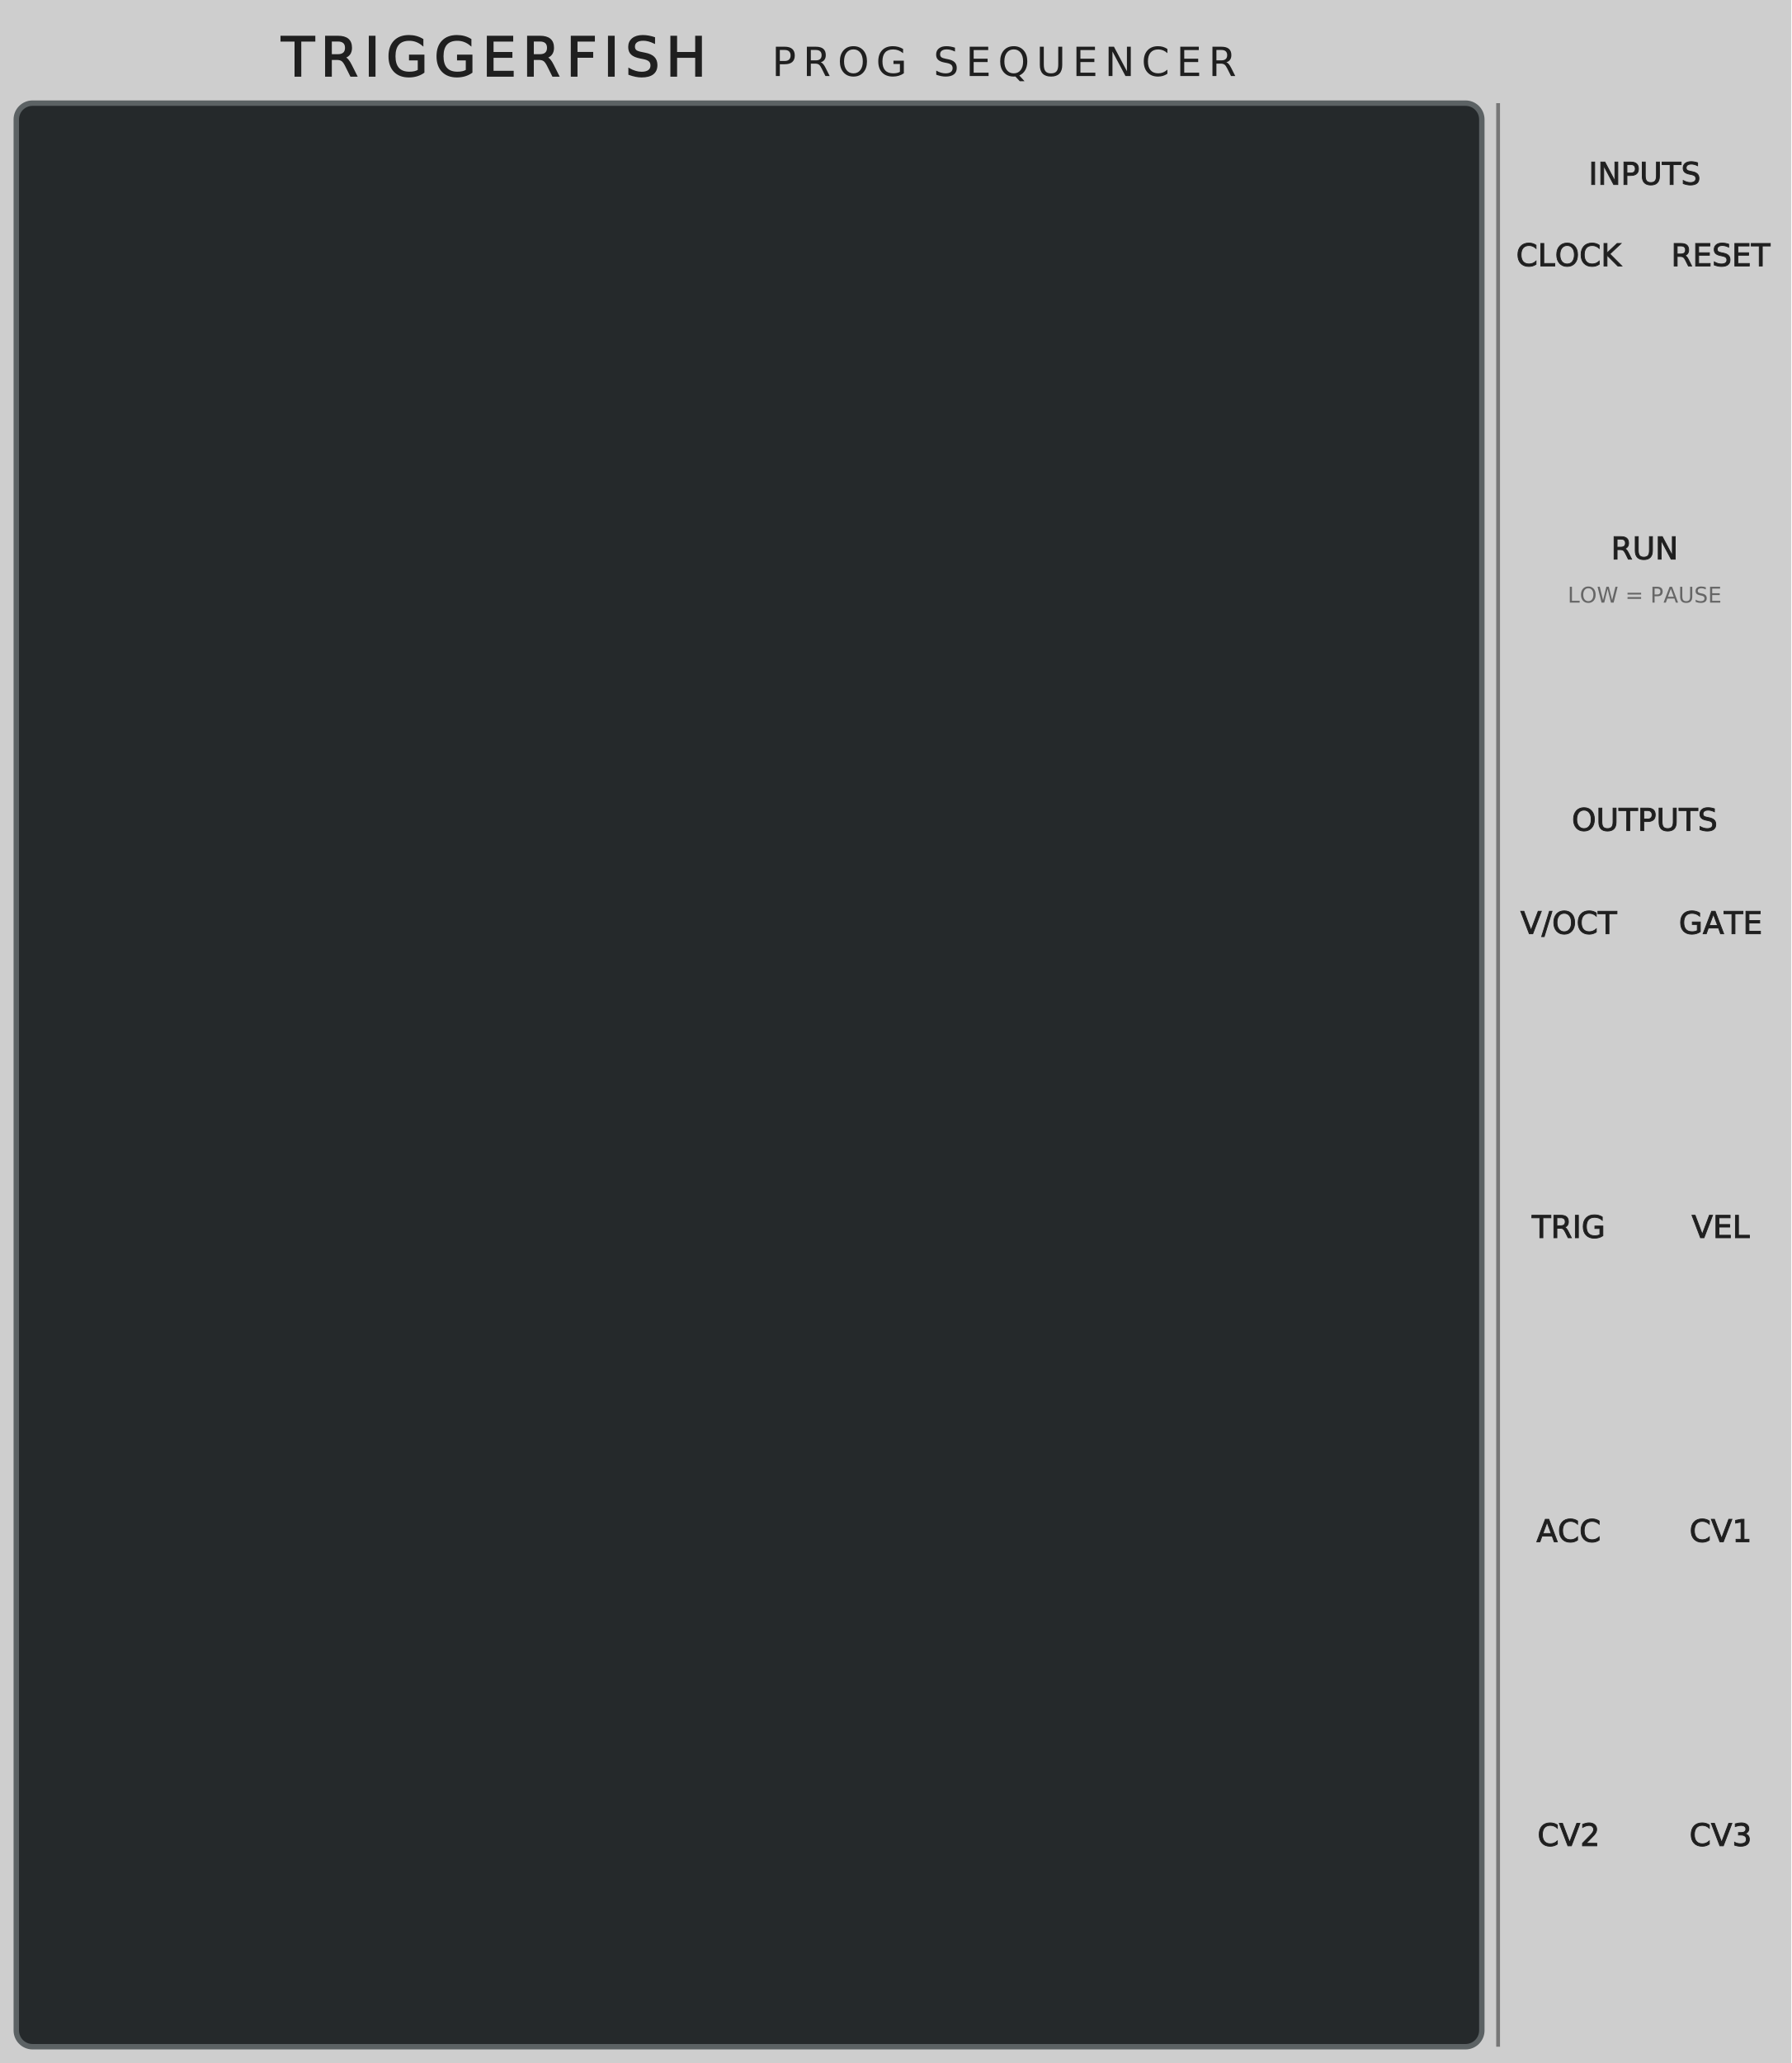
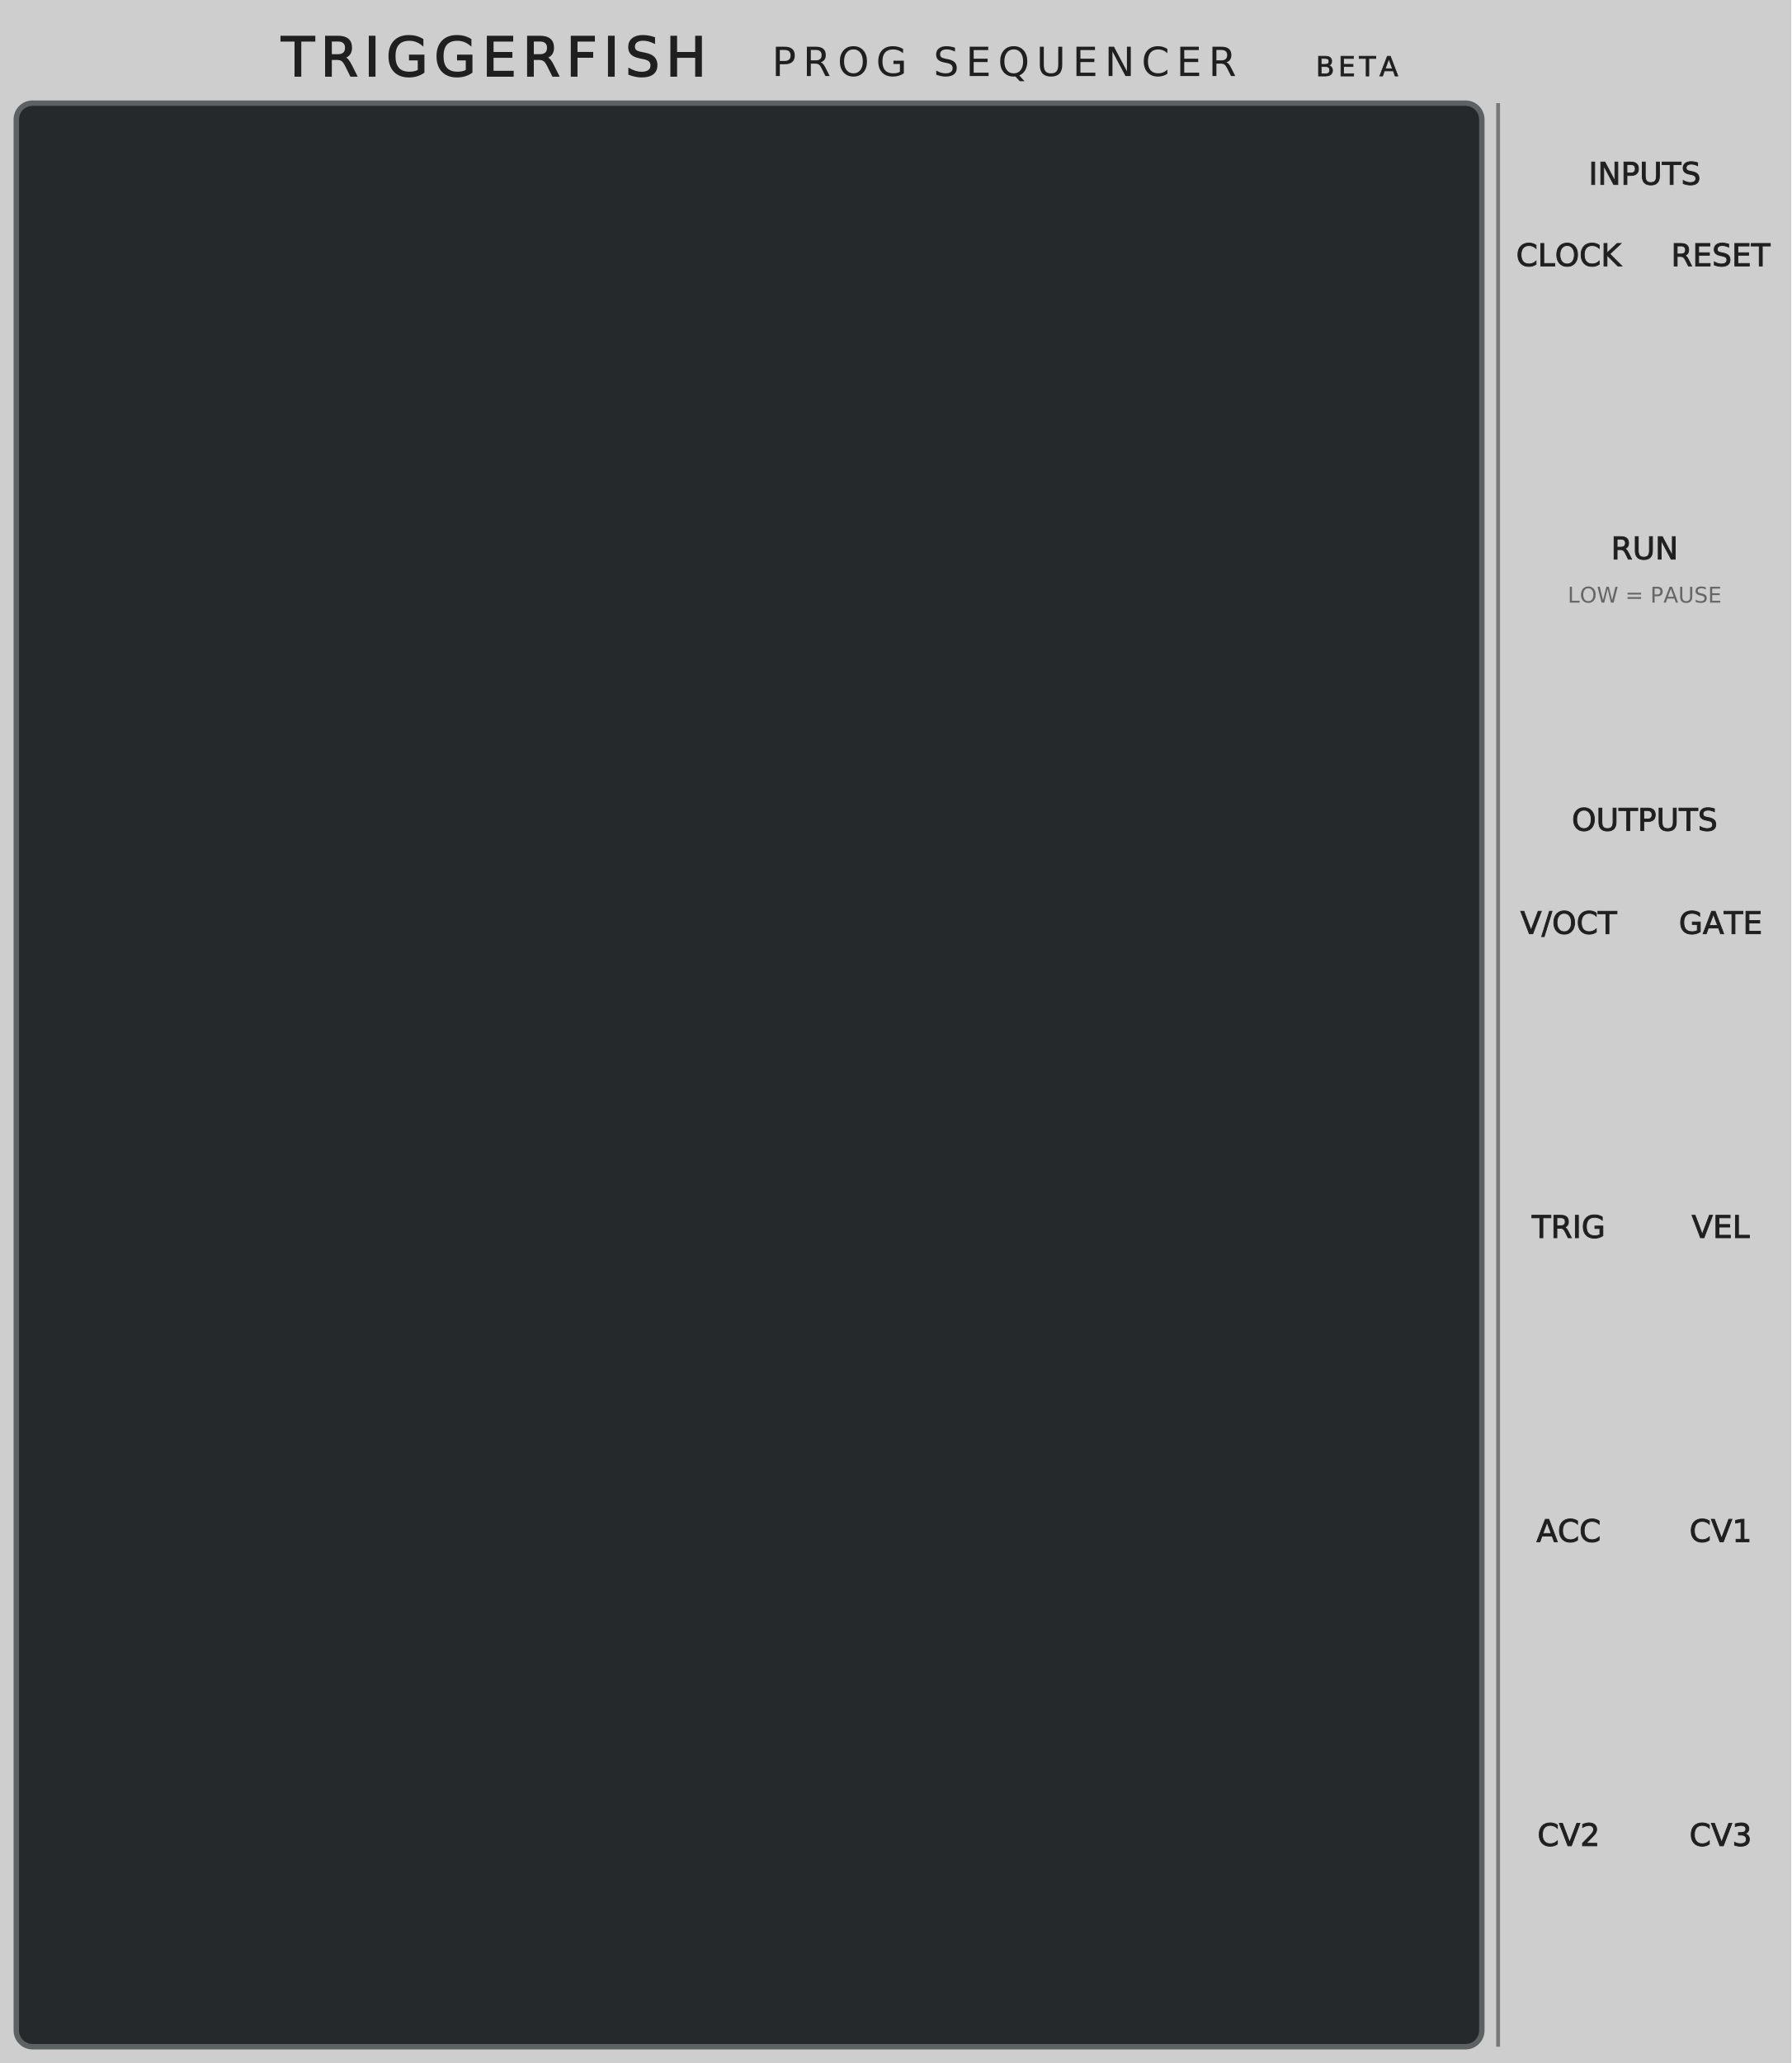
<svg xmlns="http://www.w3.org/2000/svg" width="330" height="380" viewBox="0 0 330 380">
  <rect width="330" height="380" fill="#cecece" />
  <rect x="3" y="19" width="270" height="358" rx="3" fill="#25292b" stroke="#5c6264" />
  <path d="M276 19v358" fill="none" stroke="#777" stroke-width="0.7" />
  <g font-family="DejaVu Sans, sans-serif" text-anchor="middle" fill="#1f1f1f">
    <path d="M51.801 6.71H57.968V7.54H55.38V14.0H54.389V7.54H51.801Z M63.477 10.582Q63.795 10.689 64.095 11.041Q64.395 11.393 64.698 12.008L65.699 14.0H64.64L63.707 12.13Q63.346 11.397 63.006 11.158Q62.667 10.919 62.081 10.919H61.007V14.0H60.02V6.71H62.247Q63.497 6.71 64.112 7.232Q64.727 7.755 64.727 8.81Q64.727 9.498 64.408 9.952Q64.088 10.406 63.477 10.582ZM61.007 7.521V10.108H62.247Q62.96 10.108 63.324 9.779Q63.687 9.449 63.687 8.81Q63.687 8.17 63.324 7.845Q62.96 7.521 62.247 7.521Z M68.069 6.71H69.055V14.0H68.069Z M77.089 12.96V11.002H75.477V10.191H78.065V13.321Q77.494 13.727 76.805 13.934Q76.117 14.142 75.336 14.142Q73.627 14.142 72.662 13.143Q71.698 12.145 71.698 10.362Q71.698 8.575 72.662 7.577Q73.627 6.578 75.336 6.578Q76.049 6.578 76.691 6.754Q77.333 6.93 77.875 7.271V8.321Q77.328 7.857 76.713 7.623Q76.097 7.389 75.419 7.389Q74.081 7.389 73.409 8.136Q72.738 8.883 72.738 10.362Q72.738 11.837 73.409 12.584Q74.081 13.331 75.419 13.331Q75.941 13.331 76.351 13.241Q76.761 13.15 77.089 12.96Z M85.938 12.96V11.002H84.326V10.191H86.914V13.321Q86.343 13.727 85.654 13.934Q84.966 14.142 84.185 14.142Q82.476 14.142 81.511 13.143Q80.547 12.145 80.547 10.362Q80.547 8.575 81.511 7.577Q82.476 6.578 84.185 6.578Q84.898 6.578 85.54 6.754Q86.182 6.93 86.724 7.271V8.321Q86.177 7.857 85.562 7.623Q84.946 7.389 84.268 7.389Q82.93 7.389 82.258 8.136Q81.587 8.883 81.587 10.362Q81.587 11.837 82.258 12.584Q82.93 13.331 84.268 13.331Q84.79 13.331 85.2 13.241Q85.61 13.15 85.938 12.96Z M89.816 6.71H94.425V7.54H90.802V9.698H94.274V10.528H90.802V13.17H94.513V14.0H89.816Z M100.691 10.582Q101.009 10.689 101.309 11.041Q101.609 11.393 101.912 12.008L102.913 14.0H101.853L100.921 12.13Q100.559 11.397 100.22 11.158Q99.881 10.919 99.295 10.919H98.221V14.0H97.234V6.71H99.461Q100.711 6.71 101.326 7.232Q101.941 7.755 101.941 8.81Q101.941 9.498 101.621 9.952Q101.302 10.406 100.691 10.582ZM98.221 7.521V10.108H99.461Q100.174 10.108 100.537 9.779Q100.901 9.449 100.901 8.81Q100.901 8.17 100.537 7.845Q100.174 7.521 99.461 7.521Z M105.283 6.71H109.472V7.54H106.269V9.688H109.159V10.519H106.269V14.0H105.283Z M112.134 6.71H113.121V14.0H112.134Z M120.554 6.949V7.911Q119.992 7.643 119.494 7.511Q118.996 7.379 118.532 7.379Q117.727 7.379 117.29 7.691Q116.853 8.004 116.853 8.58Q116.853 9.063 117.143 9.31Q117.434 9.557 118.244 9.708L118.84 9.83Q119.943 10.04 120.468 10.57Q120.993 11.1 120.993 11.988Q120.993 13.048 120.283 13.595Q119.572 14.142 118.2 14.142Q117.683 14.142 117.099 14.024Q116.516 13.907 115.891 13.678V12.662Q116.491 12.999 117.067 13.17Q117.644 13.341 118.2 13.341Q119.045 13.341 119.504 13.009Q119.963 12.677 119.963 12.062Q119.963 11.524 119.633 11.222Q119.304 10.919 118.552 10.768L117.951 10.65Q116.848 10.431 116.355 9.962Q115.861 9.493 115.861 8.658Q115.861 7.691 116.543 7.135Q117.224 6.578 118.42 6.578Q118.933 6.578 119.465 6.671Q119.997 6.764 120.554 6.949Z M123.631 6.71H124.618V9.698H128.202V6.71H129.188V14.0H128.202V10.528H124.618V14.0H123.631Z" fill="#1f1f1f" stroke="#1f1f1f" stroke-width="0.25" />
    <path d="M143.669 9.205V11.232H144.587Q145.096 11.232 145.374 10.968Q145.653 10.705 145.653 10.217Q145.653 9.733 145.374 9.469Q145.096 9.205 144.587 9.205ZM142.939 8.605H144.587Q145.494 8.605 145.958 9.015Q146.422 9.426 146.422 10.217Q146.422 11.015 145.958 11.424Q145.494 11.832 144.587 11.832H143.669V14.0H142.939Z M151.21 11.471Q151.445 11.55 151.667 11.81Q151.889 12.071 152.113 12.526L152.854 14.0H152.07L151.379 12.616Q151.112 12.074 150.861 11.897Q150.61 11.72 150.176 11.72H149.381V14.0H148.651V8.605H150.299Q151.224 8.605 151.679 8.992Q152.135 9.379 152.135 10.159Q152.135 10.669 151.898 11.005Q151.661 11.341 151.21 11.471ZM149.381 9.205V11.12H150.299Q150.827 11.12 151.096 10.876Q151.365 10.632 151.365 10.159Q151.365 9.686 151.096 9.445Q150.827 9.205 150.299 9.205Z M157.233 9.1Q156.438 9.1 155.97 9.693Q155.502 10.286 155.502 11.308Q155.502 12.327 155.97 12.92Q156.438 13.512 157.233 13.512Q158.028 13.512 158.492 12.92Q158.956 12.327 158.956 11.308Q158.956 10.286 158.492 9.693Q158.028 9.1 157.233 9.1ZM157.233 8.508Q158.367 8.508 159.047 9.268Q159.726 10.029 159.726 11.308Q159.726 12.584 159.047 13.344Q158.367 14.105 157.233 14.105Q156.095 14.105 155.414 13.346Q154.732 12.587 154.732 11.308Q154.732 10.029 155.414 9.268Q156.095 8.508 157.233 8.508Z M165.796 13.23V11.781H164.604V11.182H166.519V13.498Q166.096 13.798 165.587 13.951Q165.077 14.105 164.499 14.105Q163.234 14.105 162.521 13.366Q161.807 12.627 161.807 11.308Q161.807 9.986 162.521 9.247Q163.234 8.508 164.499 8.508Q165.026 8.508 165.502 8.638Q165.977 8.768 166.378 9.021V9.798Q165.973 9.454 165.518 9.281Q165.063 9.108 164.56 9.108Q163.57 9.108 163.073 9.66Q162.577 10.213 162.577 11.308Q162.577 12.399 163.073 12.952Q163.57 13.505 164.56 13.505Q164.947 13.505 165.25 13.438Q165.554 13.371 165.796 13.23Z M175.938 8.782V9.494Q175.523 9.296 175.154 9.198Q174.786 9.1 174.442 9.1Q173.846 9.1 173.523 9.332Q173.199 9.563 173.199 9.989Q173.199 10.347 173.414 10.529Q173.629 10.712 174.229 10.824L174.67 10.914Q175.487 11.07 175.875 11.462Q176.263 11.854 176.263 12.511Q176.263 13.295 175.738 13.7Q175.212 14.105 174.197 14.105Q173.814 14.105 173.382 14.018Q172.95 13.931 172.488 13.762V13.01Q172.932 13.259 173.358 13.386Q173.785 13.512 174.197 13.512Q174.822 13.512 175.161 13.267Q175.501 13.021 175.501 12.566Q175.501 12.168 175.257 11.944Q175.013 11.72 174.457 11.608L174.012 11.521Q173.196 11.359 172.831 11.012Q172.466 10.665 172.466 10.047Q172.466 9.332 172.97 8.92Q173.474 8.508 174.359 8.508Q174.739 8.508 175.132 8.576Q175.526 8.645 175.938 8.782Z M178.652 8.605H182.062V9.22H179.381V10.817H181.95V11.431H179.381V13.386H182.128V14.0H178.652Z M186.767 9.1Q185.972 9.1 185.504 9.693Q185.036 10.286 185.036 11.308Q185.036 12.327 185.504 12.92Q185.972 13.512 186.767 13.512Q187.562 13.512 188.026 12.92Q188.49 12.327 188.49 11.308Q188.49 10.286 188.026 9.693Q187.562 9.1 186.767 9.1ZM187.789 13.902 188.75 14.954H187.869L187.07 14.09Q186.951 14.098 186.888 14.101Q186.825 14.105 186.767 14.105Q185.629 14.105 184.948 13.344Q184.266 12.584 184.266 11.308Q184.266 10.029 184.948 9.268Q185.629 8.508 186.767 8.508Q187.901 8.508 188.581 9.268Q189.26 10.029 189.26 11.308Q189.26 12.248 188.882 12.916Q188.505 13.584 187.789 13.902Z M191.569 8.605H192.302V11.883Q192.302 12.75 192.617 13.131Q192.931 13.512 193.635 13.512Q194.336 13.512 194.651 13.131Q194.965 12.75 194.965 11.883V8.605H195.699V11.973Q195.699 13.028 195.177 13.566Q194.654 14.105 193.635 14.105Q192.613 14.105 192.091 13.566Q191.569 13.028 191.569 11.973Z M198.318 8.605H201.729V9.22H199.048V10.817H201.617V11.431H199.048V13.386H201.794V14.0H198.318Z M204.244 8.605H205.226L207.618 13.118V8.605H208.327V14.0H207.344L204.952 9.487V14.0H204.244Z M215.069 9.021V9.791Q214.7 9.447 214.283 9.277Q213.866 9.108 213.396 9.108Q212.471 9.108 211.979 9.673Q211.488 10.239 211.488 11.308Q211.488 12.374 211.979 12.94Q212.471 13.505 213.396 13.505Q213.866 13.505 214.283 13.335Q214.7 13.165 215.069 12.822V13.584Q214.686 13.845 214.258 13.975Q213.829 14.105 213.353 14.105Q212.128 14.105 211.423 13.355Q210.718 12.605 210.718 11.308Q210.718 10.007 211.423 9.258Q212.128 8.508 213.353 8.508Q213.837 8.508 214.265 8.636Q214.693 8.764 215.069 9.021Z M217.446 8.605H220.857V9.22H218.176V10.817H220.745V11.431H218.176V13.386H220.922V14.0H217.446Z M225.93 11.471Q226.165 11.55 226.387 11.81Q226.609 12.071 226.833 12.526L227.574 14.0H226.79L226.1 12.616Q225.832 12.074 225.581 11.897Q225.33 11.72 224.897 11.72H224.102V14.0H223.372V8.605H225.019Q225.944 8.605 226.4 8.992Q226.855 9.379 226.855 10.159Q226.855 10.669 226.618 11.005Q226.382 11.341 225.93 11.471ZM224.102 9.205V11.12H225.019Q225.547 11.12 225.816 10.876Q226.085 10.632 226.085 10.159Q226.085 9.686 225.816 9.445Q225.547 9.205 225.019 9.205Z" fill="#1f1f1f" />
+     <path d="M243.402 12.259V13.595H244.193Q244.591 13.595 244.783 13.43Q244.974 13.265 244.974 12.926Q244.974 12.584 244.783 12.422Q244.591 12.259 244.193 12.259ZM243.402 10.76V11.859H244.132Q244.493 11.859 244.67 11.723Q244.847 11.588 244.847 11.31Q244.847 11.034 244.67 10.897Q244.493 10.76 244.132 10.76ZM242.909 10.355H244.169Q244.732 10.355 245.038 10.589Q245.343 10.824 245.343 11.256Q245.343 11.59 245.187 11.788Q245.03 11.986 244.728 12.035Q245.091 12.113 245.293 12.361Q245.494 12.608 245.494 12.979Q245.494 13.468 245.162 13.734Q244.83 14.0 244.217 14.0H242.909Z M247.039 10.355H249.344V10.77H247.532V11.849H249.268V12.264H247.532V13.585H249.388V14.0H247.039Z M250.393 10.355H253.476V10.77H252.182V14.0H251.687V10.77H250.393Z M255.871 10.841 255.202 12.655H256.542ZM255.592 10.355H256.151L257.54 14.0H257.028L256.696 13.065H255.053L254.721 14.0H254.201Z" fill="#1f1f1f" stroke="#1f1f1f" stroke-width="0.125" />
    <g font-size="5.7" font-weight="bold">
      <path d="M293.232 29.845H293.795V34.0H293.232Z M294.913 29.845H295.67L297.513 33.321V29.845H298.058V34.0H297.301L295.459 30.524V34.0H294.913Z M299.739 30.307V31.868H300.446Q300.839 31.868 301.053 31.665Q301.267 31.462 301.267 31.086Q301.267 30.713 301.053 30.51Q300.839 30.307 300.446 30.307ZM299.177 29.845H300.446Q301.145 29.845 301.503 30.161Q301.86 30.476 301.86 31.086Q301.86 31.701 301.503 32.016Q301.145 32.33 300.446 32.33H299.739V34.0H299.177Z M302.551 29.845H303.116V32.369Q303.116 33.037 303.358 33.331Q303.6 33.624 304.143 33.624Q304.682 33.624 304.925 33.331Q305.167 33.037 305.167 32.369V29.845H305.732V32.439Q305.732 33.251 305.33 33.666Q304.927 34.081 304.143 34.081Q303.355 34.081 302.953 33.666Q302.551 33.251 302.551 32.439Z M306.21 29.845H309.726V30.318H308.251V34.0H307.686V30.318H306.21Z M312.759 29.981V30.529Q312.439 30.376 312.155 30.301Q311.871 30.226 311.607 30.226Q311.148 30.226 310.899 30.404Q310.65 30.582 310.65 30.911Q310.65 31.186 310.815 31.327Q310.981 31.467 311.443 31.554L311.782 31.623Q312.411 31.743 312.711 32.045Q313.01 32.347 313.01 32.853Q313.01 33.457 312.605 33.769Q312.2 34.081 311.418 34.081Q311.123 34.081 310.79 34.014Q310.458 33.947 310.101 33.816V33.237Q310.444 33.429 310.772 33.527Q311.101 33.624 311.418 33.624Q311.899 33.624 312.161 33.435Q312.423 33.246 312.423 32.895Q312.423 32.589 312.235 32.416Q312.047 32.244 311.618 32.158L311.276 32.091Q310.647 31.965 310.366 31.698Q310.085 31.431 310.085 30.955Q310.085 30.404 310.473 30.087Q310.861 29.77 311.543 29.77Q311.835 29.77 312.139 29.822Q312.442 29.875 312.759 29.981Z" fill="#1f1f1f" stroke="#1f1f1f" stroke-width="0.143" />
      <path d="M282.991 45.165V45.758Q282.707 45.493 282.386 45.362Q282.064 45.232 281.702 45.232Q280.99 45.232 280.611 45.667Q280.233 46.103 280.233 46.927Q280.233 47.748 280.611 48.183Q280.99 48.619 281.702 48.619Q282.064 48.619 282.386 48.488Q282.707 48.357 282.991 48.093V48.68Q282.696 48.88 282.366 48.981Q282.036 49.081 281.669 49.081Q280.726 49.081 280.183 48.503Q279.64 47.926 279.64 46.927Q279.64 45.925 280.183 45.347Q280.726 44.77 281.669 44.77Q282.042 44.77 282.372 44.868Q282.702 44.967 282.991 45.165Z M283.859 44.845H284.422V48.527H286.445V49.0H283.859Z M288.722 45.226Q288.109 45.226 287.749 45.682Q287.389 46.139 287.389 46.927Q287.389 47.711 287.749 48.168Q288.109 48.624 288.722 48.624Q289.334 48.624 289.692 48.168Q290.049 47.711 290.049 46.927Q290.049 46.139 289.692 45.682Q289.334 45.226 288.722 45.226ZM288.722 44.77Q289.596 44.77 290.119 45.355Q290.642 45.941 290.642 46.927Q290.642 47.909 290.119 48.495Q289.596 49.081 288.722 49.081Q287.845 49.081 287.32 48.496Q286.796 47.912 286.796 46.927Q286.796 45.941 287.32 45.355Q287.845 44.77 288.722 44.77Z M294.633 45.165V45.758Q294.349 45.493 294.028 45.362Q293.706 45.232 293.345 45.232Q292.632 45.232 292.254 45.667Q291.875 46.103 291.875 46.927Q291.875 47.748 292.254 48.183Q292.632 48.619 293.345 48.619Q293.706 48.619 294.028 48.488Q294.349 48.357 294.633 48.093V48.68Q294.338 48.88 294.008 48.981Q293.679 49.081 293.311 49.081Q292.368 49.081 291.825 48.503Q291.282 47.926 291.282 46.927Q291.282 45.925 291.825 45.347Q292.368 44.77 293.311 44.77Q293.684 44.77 294.014 44.868Q294.344 44.967 294.633 45.165Z M295.502 44.845H296.064V46.601L297.929 44.845H298.652L296.59 46.782L298.8 49.0H298.059L296.064 46.999V49.0H295.502Z" fill="#1f1f1f" stroke="#1f1f1f" stroke-width="0.143" />
      <path d="M310.398 47.052Q310.579 47.113 310.75 47.313Q310.921 47.514 311.094 47.864L311.665 49.0H311.061L310.529 47.934Q310.323 47.517 310.13 47.38Q309.936 47.244 309.602 47.244H308.99V49.0H308.428V44.845H309.697Q310.409 44.845 310.76 45.142Q311.111 45.44 311.111 46.041Q311.111 46.434 310.928 46.693Q310.746 46.952 310.398 47.052ZM308.99 45.307V46.782H309.697Q310.103 46.782 310.311 46.594Q310.518 46.406 310.518 46.041Q310.518 45.677 310.311 45.492Q310.103 45.307 309.697 45.307Z M312.388 44.845H315.016V45.318H312.95V46.548H314.929V47.021H312.95V48.527H315.066V49.0H312.388Z M318.481 44.981V45.529Q318.161 45.376 317.877 45.301Q317.593 45.226 317.328 45.226Q316.869 45.226 316.62 45.404Q316.371 45.582 316.371 45.911Q316.371 46.186 316.537 46.327Q316.702 46.467 317.164 46.554L317.504 46.623Q318.133 46.743 318.432 47.045Q318.731 47.347 318.731 47.853Q318.731 48.457 318.326 48.769Q317.921 49.081 317.139 49.081Q316.844 49.081 316.512 49.014Q316.179 48.947 315.823 48.816V48.237Q316.165 48.429 316.493 48.527Q316.822 48.624 317.139 48.624Q317.621 48.624 317.882 48.435Q318.144 48.246 318.144 47.895Q318.144 47.589 317.956 47.416Q317.768 47.244 317.34 47.158L316.997 47.091Q316.368 46.965 316.087 46.698Q315.806 46.431 315.806 45.955Q315.806 45.404 316.194 45.087Q316.583 44.77 317.264 44.77Q317.557 44.77 317.86 44.822Q318.163 44.875 318.481 44.981Z M319.608 44.845H322.235V45.318H320.17V46.548H322.149V47.021H320.17V48.527H322.285V49.0H319.608Z M322.633 44.845H326.148V45.318H324.673V49.0H324.108V45.318H322.633Z" fill="#1f1f1f" stroke="#1f1f1f" stroke-width="0.143" />
      <path d="M299.332 101.052Q299.513 101.113 299.684 101.313Q299.855 101.514 300.028 101.864L300.598 103.0H299.994L299.463 101.934Q299.257 101.517 299.063 101.38Q298.87 101.244 298.536 101.244H297.923V103.0H297.361V98.845H298.63Q299.343 98.845 299.694 99.142Q300.044 99.44 300.044 100.041Q300.044 100.434 299.862 100.693Q299.68 100.952 299.332 101.052ZM297.923 99.307V100.782H298.63Q299.037 100.782 299.244 100.594Q299.451 100.406 299.451 100.041Q299.451 99.677 299.244 99.492Q299.037 99.307 298.63 99.307Z M301.258 98.845H301.823V101.369Q301.823 102.037 302.065 102.331Q302.307 102.624 302.85 102.624Q303.39 102.624 303.632 102.331Q303.874 102.037 303.874 101.369V98.845H304.439V101.439Q304.439 102.251 304.037 102.666Q303.635 103.081 302.85 103.081Q302.062 103.081 301.66 102.666Q301.258 102.251 301.258 101.439Z M305.494 98.845H306.251L308.093 102.321V98.845H308.639V103.0H307.882L306.039 99.524V103.0H305.494Z" fill="#1f1f1f" stroke="#1f1f1f" stroke-width="0.143" />
      <path d="M289.208 108.084H289.603V110.668H291.022V111.0H289.208Z M292.62 108.352Q292.19 108.352 291.938 108.672Q291.685 108.992 291.685 109.545Q291.685 110.096 291.938 110.416Q292.19 110.736 292.62 110.736Q293.05 110.736 293.301 110.416Q293.552 110.096 293.552 109.545Q293.552 108.992 293.301 108.672Q293.05 108.352 292.62 108.352ZM292.62 108.031Q293.233 108.031 293.601 108.442Q293.968 108.854 293.968 109.545Q293.968 110.234 293.601 110.646Q293.233 111.057 292.62 111.057Q292.005 111.057 291.637 110.646Q291.269 110.236 291.269 109.545Q291.269 108.854 291.637 108.442Q292.005 108.031 292.62 108.031Z M294.325 108.084H294.724L295.337 110.549L295.948 108.084H296.392L297.005 110.549L297.616 108.084H298.017L297.284 111.0H296.788L296.173 108.469L295.552 111.0H295.056Z M299.843 109.184H302.347V109.512H299.843ZM299.843 109.98H302.347V110.312H299.843Z M304.829 108.408V109.504H305.325Q305.601 109.504 305.751 109.361Q305.901 109.219 305.901 108.955Q305.901 108.693 305.751 108.551Q305.601 108.408 305.325 108.408ZM304.435 108.084H305.325Q305.815 108.084 306.066 108.306Q306.317 108.527 306.317 108.955Q306.317 109.387 306.066 109.607Q305.815 109.828 305.325 109.828H304.829V111.0H304.435Z M307.821 108.473 307.286 109.924H308.358ZM307.599 108.084H308.046L309.157 111.0H308.747L308.481 110.252H307.167L306.901 111.0H306.485Z M309.538 108.084H309.935V109.855Q309.935 110.324 310.104 110.53Q310.274 110.736 310.655 110.736Q311.034 110.736 311.204 110.53Q311.374 110.324 311.374 109.855V108.084H311.771V109.904Q311.771 110.475 311.488 110.766Q311.206 111.057 310.655 111.057Q310.103 111.057 309.82 110.766Q309.538 110.475 309.538 109.904Z M314.259 108.18V108.564Q314.034 108.457 313.835 108.404Q313.636 108.352 313.45 108.352Q313.128 108.352 312.953 108.477Q312.778 108.602 312.778 108.832Q312.778 109.025 312.895 109.124Q313.011 109.223 313.335 109.283L313.573 109.332Q314.015 109.416 314.225 109.628Q314.435 109.84 314.435 110.195Q314.435 110.619 314.15 110.838Q313.866 111.057 313.317 111.057Q313.11 111.057 312.877 111.01Q312.644 110.963 312.394 110.871V110.465Q312.634 110.6 312.864 110.668Q313.095 110.736 313.317 110.736Q313.655 110.736 313.839 110.604Q314.022 110.471 314.022 110.225Q314.022 110.01 313.891 109.889Q313.759 109.768 313.458 109.707L313.218 109.66Q312.776 109.572 312.579 109.385Q312.382 109.197 312.382 108.863Q312.382 108.477 312.654 108.254Q312.927 108.031 313.405 108.031Q313.61 108.031 313.823 108.068Q314.036 108.105 314.259 108.18Z M315.05 108.084H316.894V108.416H315.444V109.279H316.833V109.611H315.444V110.668H316.929V111.0H315.05Z" fill="#666" />
      <path d="M291.821 149.226Q291.209 149.226 290.849 149.682Q290.488 150.139 290.488 150.927Q290.488 151.711 290.849 152.168Q291.209 152.624 291.821 152.624Q292.434 152.624 292.791 152.168Q293.149 151.711 293.149 150.927Q293.149 150.139 292.791 149.682Q292.434 149.226 291.821 149.226ZM291.821 148.77Q292.695 148.77 293.218 149.355Q293.742 149.941 293.742 150.927Q293.742 151.909 293.218 152.495Q292.695 153.081 291.821 153.081Q290.945 153.081 290.42 152.496Q289.895 151.912 289.895 150.927Q289.895 149.941 290.42 149.355Q290.945 148.77 291.821 148.77Z M294.557 148.845H295.122V151.369Q295.122 152.037 295.364 152.331Q295.606 152.624 296.149 152.624Q296.689 152.624 296.931 152.331Q297.173 152.037 297.173 151.369V148.845H297.738V151.439Q297.738 152.251 297.336 152.666Q296.934 153.081 296.149 153.081Q295.361 153.081 294.959 152.666Q294.557 152.251 294.557 151.439Z M298.217 148.845H301.732V149.318H300.257V153.0H299.692V149.318H298.217Z M302.837 149.307V150.868H303.544Q303.937 150.868 304.151 150.665Q304.365 150.462 304.365 150.086Q304.365 149.713 304.151 149.51Q303.937 149.307 303.544 149.307ZM302.275 148.845H303.544Q304.243 148.845 304.6 149.161Q304.958 149.476 304.958 150.086Q304.958 150.701 304.6 151.016Q304.243 151.33 303.544 151.33H302.837V153.0H302.275Z M305.648 148.845H306.213V151.369Q306.213 152.037 306.455 152.331Q306.697 152.624 307.24 152.624Q307.78 152.624 308.022 152.331Q308.264 152.037 308.264 151.369V148.845H308.829V151.439Q308.829 152.251 308.427 152.666Q308.025 153.081 307.24 153.081Q306.453 153.081 306.05 152.666Q305.648 152.251 305.648 151.439Z M309.308 148.845H312.823V149.318H311.348V153.0H310.783V149.318H309.308Z M315.857 148.981V149.529Q315.537 149.376 315.253 149.301Q314.969 149.226 314.705 149.226Q314.246 149.226 313.996 149.404Q313.747 149.582 313.747 149.911Q313.747 150.186 313.913 150.327Q314.079 150.467 314.541 150.554L314.88 150.623Q315.509 150.743 315.808 151.045Q316.107 151.347 316.107 151.853Q316.107 152.457 315.703 152.769Q315.298 153.081 314.516 153.081Q314.22 153.081 313.888 153.014Q313.555 152.947 313.199 152.816V152.237Q313.541 152.429 313.87 152.527Q314.198 152.624 314.516 152.624Q314.997 152.624 315.259 152.435Q315.52 152.246 315.52 151.895Q315.52 151.589 315.332 151.416Q315.145 151.244 314.716 151.158L314.374 151.091Q313.745 150.965 313.463 150.698Q313.182 150.431 313.182 149.955Q313.182 149.404 313.571 149.087Q313.959 148.77 314.641 148.77Q314.933 148.77 315.236 148.822Q315.54 148.875 315.857 148.981Z" fill="#1f1f1f" stroke="#1f1f1f" stroke-width="0.143" />
      <path d="M281.747 172.0 280.161 167.845H280.748L282.064 171.343L283.383 167.845H283.968L282.384 172.0Z M285.463 167.845H285.936L284.488 172.529H284.015Z M288.182 168.226Q287.569 168.226 287.209 168.682Q286.849 169.139 286.849 169.927Q286.849 170.711 287.209 171.168Q287.569 171.624 288.182 171.624Q288.794 171.624 289.152 171.168Q289.509 170.711 289.509 169.927Q289.509 169.139 289.152 168.682Q288.794 168.226 288.182 168.226ZM288.182 167.77Q289.056 167.77 289.579 168.355Q290.102 168.941 290.102 169.927Q290.102 170.909 289.579 171.495Q289.056 172.081 288.182 172.081Q287.305 172.081 286.78 171.496Q286.256 170.912 286.256 169.927Q286.256 168.941 286.78 168.355Q287.305 167.77 288.182 167.77Z M294.093 168.165V168.758Q293.809 168.493 293.488 168.362Q293.166 168.232 292.805 168.232Q292.092 168.232 291.714 168.667Q291.335 169.103 291.335 169.927Q291.335 170.748 291.714 171.183Q292.092 171.619 292.805 171.619Q293.166 171.619 293.488 171.488Q293.809 171.357 294.093 171.093V171.68Q293.798 171.88 293.468 171.981Q293.139 172.081 292.771 172.081Q291.828 172.081 291.285 171.503Q290.742 170.926 290.742 169.927Q290.742 168.925 291.285 168.347Q291.828 167.77 292.771 167.77Q293.144 167.77 293.474 167.868Q293.804 167.967 294.093 168.165Z M294.385 167.845H297.901V168.318H296.426V172.0H295.861V168.318H294.385Z" fill="#1f1f1f" stroke="#1f1f1f" stroke-width="0.143" />
      <path d="M312.693 171.407V170.291H311.775V169.829H313.25V171.613Q312.924 171.844 312.532 171.962Q312.139 172.081 311.694 172.081Q310.72 172.081 310.17 171.512Q309.62 170.942 309.62 169.927Q309.62 168.908 310.17 168.339Q310.72 167.77 311.694 167.77Q312.1 167.77 312.466 167.87Q312.832 167.97 313.141 168.165V168.763Q312.829 168.499 312.479 168.365Q312.128 168.232 311.741 168.232Q310.979 168.232 310.596 168.657Q310.213 169.083 310.213 169.927Q310.213 170.767 310.596 171.193Q310.979 171.619 311.741 171.619Q312.039 171.619 312.273 171.567Q312.507 171.516 312.693 171.407Z M315.665 168.399 314.903 170.466H316.431ZM315.348 167.845H315.986L317.569 172.0H316.985L316.606 170.934H314.733L314.355 172.0H313.762Z M317.6 167.845H321.115V168.318H319.64V172.0H319.075V168.318H317.6Z M321.658 167.845H324.285V168.318H322.22V169.548H324.199V170.021H322.22V171.527H324.335V172.0H321.658Z" fill="#1f1f1f" stroke="#1f1f1f" stroke-width="0.143" />
      <path d="M282.213 223.845H285.728V224.318H284.253V228.0H283.688V224.318H282.213Z M288.242 226.052Q288.422 226.113 288.594 226.313Q288.765 226.514 288.937 226.864L289.508 228.0H288.904L288.372 226.934Q288.166 226.517 287.973 226.38Q287.78 226.244 287.446 226.244H286.833V228.0H286.271V223.845H287.54Q288.253 223.845 288.603 224.142Q288.954 224.44 288.954 225.041Q288.954 225.434 288.772 225.693Q288.589 225.952 288.242 226.052ZM286.833 224.307V225.782H287.54Q287.947 225.782 288.154 225.594Q288.361 225.406 288.361 225.041Q288.361 224.677 288.154 224.492Q287.947 224.307 287.54 224.307Z M290.232 223.845H290.794V228.0H290.232Z M294.746 227.407V226.291H293.827V225.829H295.303V227.613Q294.977 227.844 294.584 227.962Q294.192 228.081 293.747 228.081Q292.773 228.081 292.223 227.512Q291.673 226.942 291.673 225.927Q291.673 224.908 292.223 224.339Q292.773 223.77 293.747 223.77Q294.153 223.77 294.519 223.87Q294.885 223.97 295.194 224.165V224.763Q294.882 224.499 294.532 224.365Q294.181 224.232 293.794 224.232Q293.031 224.232 292.649 224.657Q292.266 225.083 292.266 225.927Q292.266 226.767 292.649 227.193Q293.031 227.619 293.794 227.619Q294.092 227.619 294.326 227.567Q294.559 227.516 294.746 227.407Z" fill="#1f1f1f" stroke="#1f1f1f" stroke-width="0.143" />
      <path d="M313.293 228.0 311.706 223.845H312.294L313.61 227.343L314.929 223.845H315.514L313.93 228.0Z M316.121 223.845H318.748V224.318H316.683V225.548H318.662V226.021H316.683V227.527H318.798V228.0H316.121Z M319.722 223.845H320.284V227.527H322.308V228.0H319.722Z" fill="#1f1f1f" stroke="#1f1f1f" stroke-width="0.143" />
      <path d="M285.019 280.399 284.256 282.466H285.784ZM284.701 279.845H285.339L286.922 284.0H286.338L285.959 282.934H284.086L283.708 284.0H283.115Z M290.641 280.165V280.758Q290.357 280.493 290.035 280.362Q289.714 280.232 289.352 280.232Q288.64 280.232 288.261 280.667Q287.883 281.103 287.883 281.927Q287.883 282.748 288.261 283.183Q288.64 283.619 289.352 283.619Q289.714 283.619 290.035 283.488Q290.357 283.357 290.641 283.093V283.68Q290.346 283.88 290.016 283.981Q289.686 284.081 289.319 284.081Q288.375 284.081 287.832 283.503Q287.29 282.926 287.29 281.927Q287.29 280.925 287.832 280.347Q288.375 279.77 289.319 279.77Q289.692 279.77 290.021 279.868Q290.351 279.967 290.641 280.165Z M294.621 280.165V280.758Q294.337 280.493 294.015 280.362Q293.694 280.232 293.332 280.232Q292.62 280.232 292.241 280.667Q291.863 281.103 291.863 281.927Q291.863 282.748 292.241 283.183Q292.62 283.619 293.332 283.619Q293.694 283.619 294.015 283.488Q294.337 283.357 294.621 283.093V283.68Q294.326 283.88 293.996 283.981Q293.666 284.081 293.299 284.081Q292.355 284.081 291.812 283.503Q291.27 282.926 291.27 281.927Q291.27 280.925 291.812 280.347Q292.355 279.77 293.299 279.77Q293.672 279.77 294.001 279.868Q294.331 279.967 294.621 280.165Z" fill="#1f1f1f" stroke="#1f1f1f" stroke-width="0.143" />
      <path d="M314.918 280.165V280.758Q314.634 280.493 314.313 280.362Q313.991 280.232 313.63 280.232Q312.917 280.232 312.539 280.667Q312.16 281.103 312.16 281.927Q312.16 282.748 312.539 283.183Q312.917 283.619 313.63 283.619Q313.991 283.619 314.313 283.488Q314.634 283.357 314.918 283.093V283.68Q314.623 283.88 314.293 283.981Q313.964 284.081 313.596 284.081Q312.653 284.081 312.11 283.503Q311.567 282.926 311.567 281.927Q311.567 280.925 312.11 280.347Q312.653 279.77 313.596 279.77Q313.969 279.77 314.299 279.868Q314.629 279.967 314.918 280.165Z M316.858 284.0 315.272 279.845H315.859L317.175 283.343L318.495 279.845H319.079L317.495 284.0Z M319.833 283.527H320.752V280.357L319.753 280.557V280.045L320.746 279.845H321.308V283.527H322.227V284.0H319.833Z" fill="#1f1f1f" stroke="#1f1f1f" stroke-width="0.143" />
      <path d="M286.918 336.165V336.758Q286.634 336.493 286.313 336.362Q285.991 336.232 285.63 336.232Q284.917 336.232 284.539 336.667Q284.16 337.103 284.16 337.927Q284.16 338.748 284.539 339.183Q284.917 339.619 285.63 339.619Q285.991 339.619 286.313 339.488Q286.634 339.357 286.918 339.093V339.68Q286.623 339.88 286.293 339.981Q285.964 340.081 285.596 340.081Q284.653 340.081 284.11 339.503Q283.567 338.926 283.567 337.927Q283.567 336.925 284.11 336.347Q284.653 335.77 285.596 335.77Q285.969 335.77 286.299 335.868Q286.629 335.967 286.918 336.165Z M288.858 340.0 287.272 335.845H287.859L289.175 339.343L290.495 335.845H291.079L289.495 340.0Z M292.22 339.527H294.182V340.0H291.544V339.527Q291.864 339.196 292.416 338.638Q292.969 338.08 293.111 337.918Q293.381 337.615 293.488 337.405Q293.595 337.195 293.595 336.991Q293.595 336.66 293.363 336.451Q293.13 336.243 292.757 336.243Q292.493 336.243 292.199 336.335Q291.906 336.426 291.572 336.613V336.045Q291.911 335.909 292.206 335.839Q292.501 335.77 292.746 335.77Q293.392 335.77 293.776 336.092Q294.16 336.415 294.16 336.955Q294.16 337.211 294.064 337.441Q293.968 337.67 293.715 337.982Q293.645 338.063 293.272 338.448Q292.899 338.834 292.22 339.527Z" fill="#1f1f1f" stroke="#1f1f1f" stroke-width="0.143" />
      <path d="M314.918 336.165V336.758Q314.634 336.493 314.313 336.362Q313.991 336.232 313.63 336.232Q312.917 336.232 312.539 336.667Q312.16 337.103 312.16 337.927Q312.16 338.748 312.539 339.183Q312.917 339.619 313.63 339.619Q313.991 339.619 314.313 339.488Q314.634 339.357 314.918 339.093V339.68Q314.623 339.88 314.293 339.981Q313.964 340.081 313.596 340.081Q312.653 340.081 312.11 339.503Q311.567 338.926 311.567 337.927Q311.567 336.925 312.11 336.347Q312.653 335.77 313.596 335.77Q313.969 335.77 314.299 335.868Q314.629 335.967 314.918 336.165Z M316.858 340.0 315.272 335.845H315.859L317.175 339.343L318.495 335.845H319.079L317.495 340.0Z M321.439 337.76Q321.843 337.846 322.07 338.119Q322.296 338.391 322.296 338.792Q322.296 339.407 321.873 339.744Q321.45 340.081 320.671 340.081Q320.409 340.081 320.132 340.029Q319.856 339.978 319.561 339.875V339.332Q319.794 339.468 320.073 339.538Q320.351 339.608 320.654 339.608Q321.183 339.608 321.46 339.399Q321.737 339.19 321.737 338.792Q321.737 338.425 321.48 338.217Q321.222 338.01 320.763 338.01H320.279V337.548H320.785Q321.2 337.548 321.42 337.382Q321.64 337.217 321.64 336.905Q321.64 336.585 321.413 336.414Q321.186 336.243 320.763 336.243Q320.532 336.243 320.267 336.293Q320.003 336.343 319.686 336.449V335.948Q320.006 335.859 320.286 335.814Q320.565 335.77 320.813 335.77Q321.453 335.77 321.826 336.06Q322.199 336.351 322.199 336.847Q322.199 337.192 322.001 337.43Q321.804 337.668 321.439 337.76Z" fill="#1f1f1f" stroke="#1f1f1f" stroke-width="0.143" />
    </g>
  </g>
</svg>
